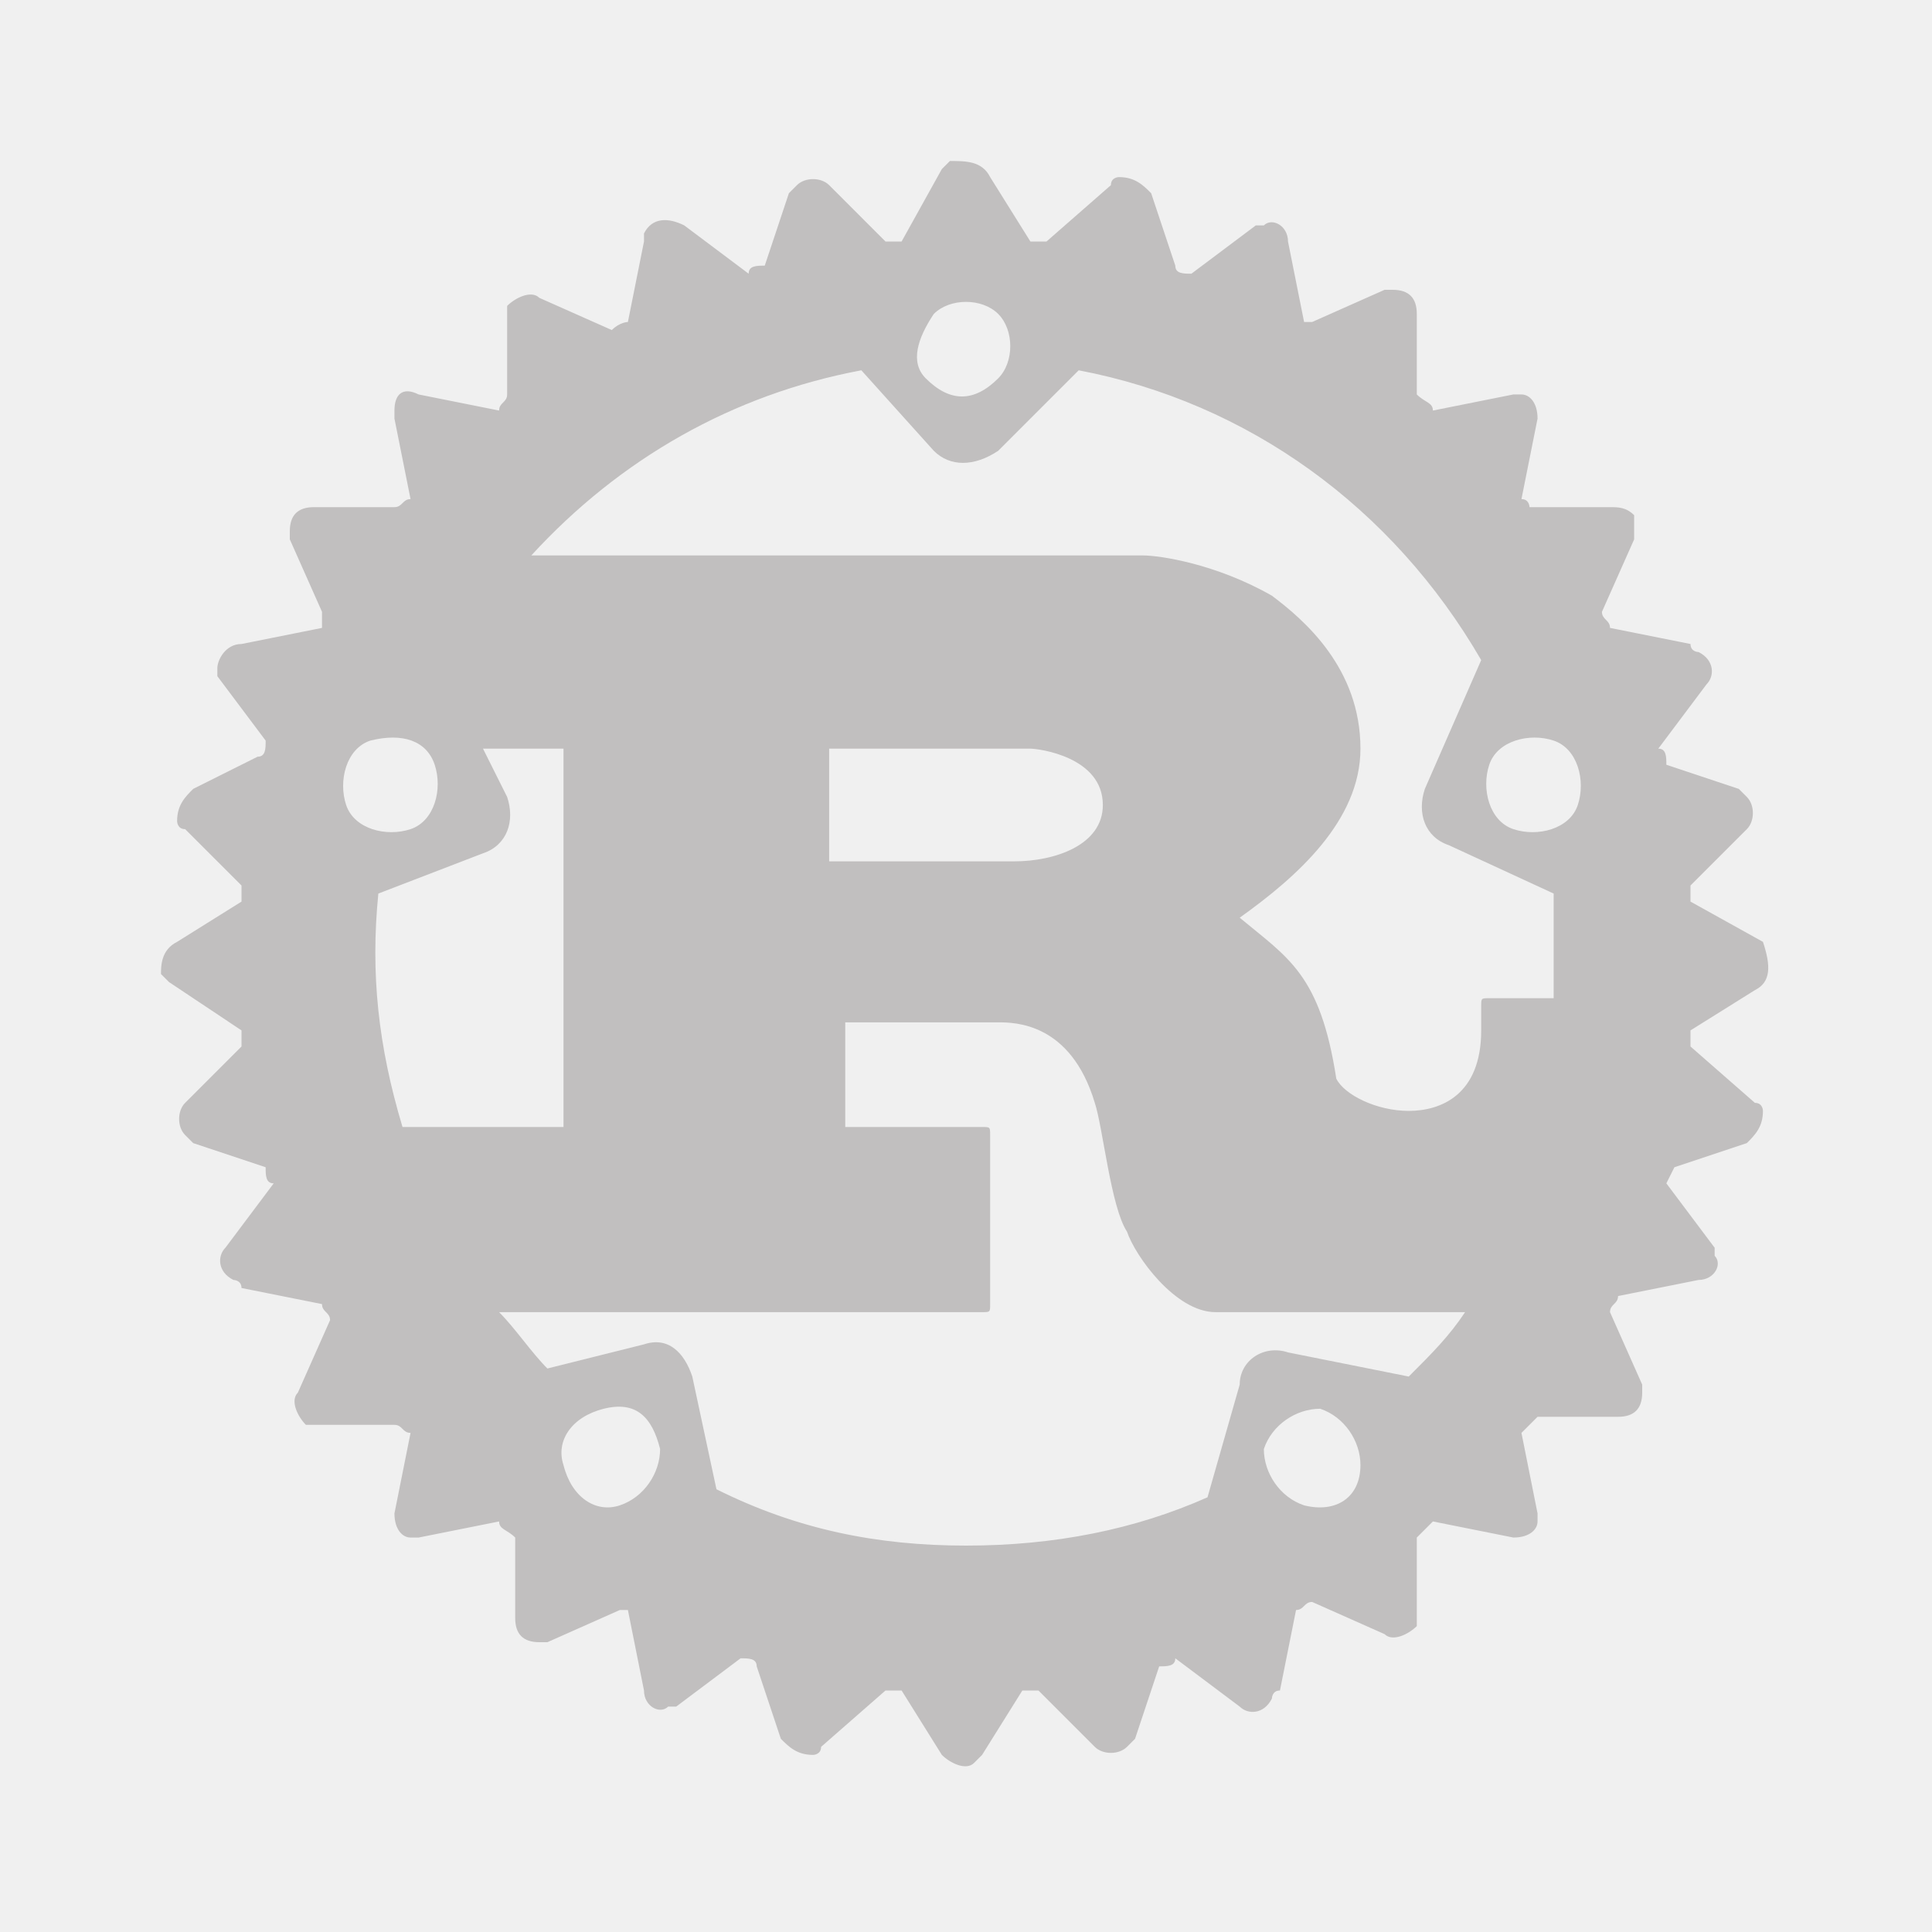
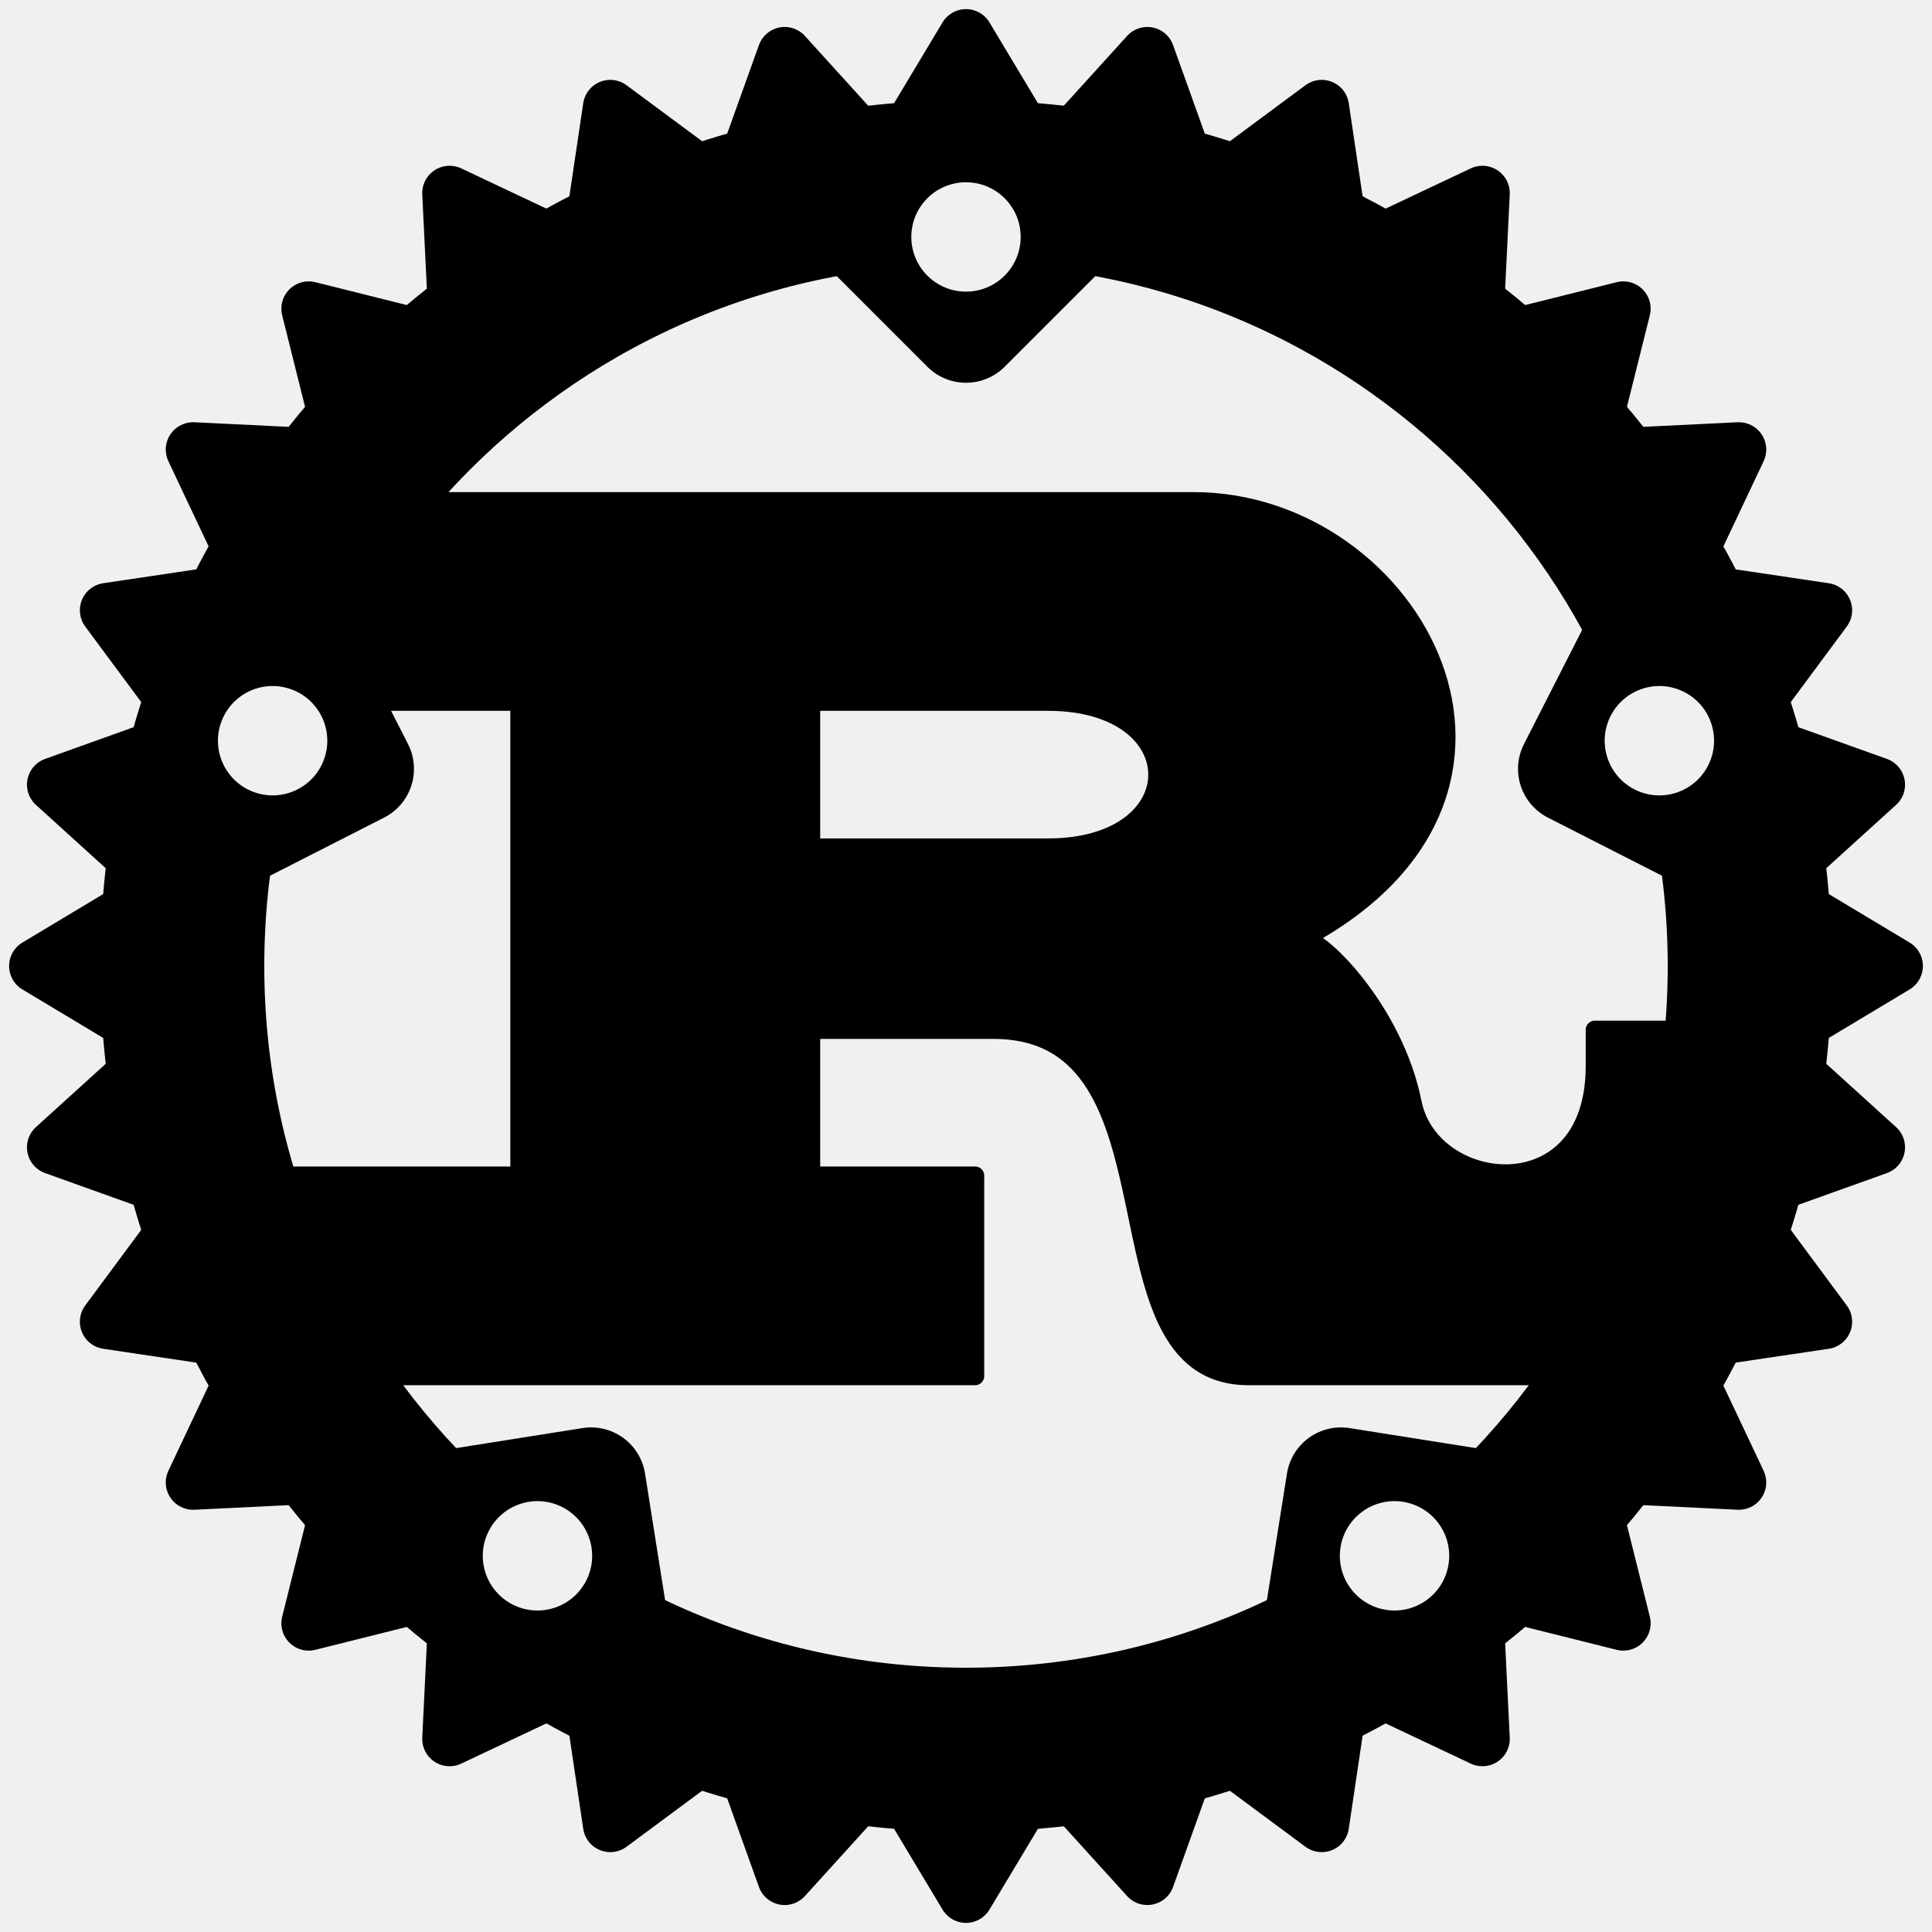
- <svg xmlns="http://www.w3.org/2000/svg" width="64" height="64" viewBox="0 0 24 24">
-   <path fill="#c1bfbf" d="m21.9 11.7l-.9-.5V11l.7-.7c.1-.1.1-.3 0-.4l-.1-.1l-.9-.3c0-.1 0-.2-.1-.2l.6-.8c.1-.1.1-.3-.1-.4c0 0-.1 0-.1-.1l-1-.2c0-.1-.1-.1-.1-.2l.4-.9v-.3c-.1-.1-.2-.1-.3-.1h-1s0-.1-.1-.1l.2-1c0-.2-.1-.3-.2-.3h-.1l-1 .2c0-.1-.1-.1-.2-.2v-1q0-.3-.3-.3h-.1l-.9.4h-.1L16 3c0-.2-.2-.3-.3-.2h-.1l-.8.6c-.1 0-.2 0-.2-.1l-.3-.9c-.1-.1-.2-.2-.4-.2c0 0-.1 0-.1.1L13 3h-.2l-.5-.8c-.1-.2-.3-.2-.5-.2l-.1.1l-.5.9H11l-.7-.7c-.1-.1-.3-.1-.4 0l-.1.1l-.3.9c-.1 0-.2 0-.2.1l-.8-.6c-.2-.1-.4-.1-.5.1V3l-.2 1s-.1 0-.2.1l-.9-.4c-.1-.1-.3 0-.4.1v1.1c0 .1-.1.1-.1.2l-1-.2c-.2-.1-.3 0-.3.2v.1l.2 1c-.1 0-.1.1-.2.1h-1q-.3 0-.3.3v.1l.4.9v.2L3 8c-.2 0-.3.2-.3.3v.1l.6.8c0 .1 0 .2-.1.2l-.8.4c-.1.1-.2.2-.2.4c0 0 0 .1.1.1l.7.7v.2l-.8.5c-.2.1-.2.3-.2.4l.1.1l.9.6v.2l-.7.7c-.1.1-.1.3 0 .4l.1.1l.9.3c0 .1 0 .2.1.2l-.6.8c-.1.1-.1.3.1.4c0 0 .1 0 .1.1l1 .2c0 .1.1.1.1.2l-.4.9c-.1.1 0 .3.1.4h1.1c.1 0 .1.1.2.1l-.2 1c0 .2.1.3.2.3h.1l1-.2c0 .1.1.1.2.2v1q0 .3.3.3h.1l.9-.4h.1l.2 1c0 .2.2.3.3.2h.1l.8-.6c.1 0 .2 0 .2.1l.3.9c.1.1.2.2.4.2c0 0 .1 0 .1-.1l.8-.7h.2l.5.8c.1.1.3.2.4.1l.1-.1l.5-.8h.2l.7.7c.1.1.3.1.4 0l.1-.1l.3-.9c.1 0 .2 0 .2-.1l.8.6c.1.1.3.1.4-.1c0 0 0-.1.1-.1l.2-1c.1 0 .1-.1.2-.1l.9.4c.1.1.3 0 .4-.1v-1.1l.2-.2l1 .2c.2 0 .3-.1.3-.2v-.1l-.2-1l.2-.2h1q.3 0 .3-.3v-.1l-.4-.9c0-.1.1-.1.1-.2l1-.2c.2 0 .3-.2.2-.3v-.1l-.6-.8l.1-.2l.9-.3c.1-.1.2-.2.2-.4c0 0 0-.1-.1-.1L21 13v-.2l.8-.5c.2-.1.2-.3.1-.6q0 .15 0 0m-5.7 7c-.3-.1-.5-.4-.5-.7c.1-.3.4-.5.7-.5c.3.1.5.4.5.7c0 .4-.3.6-.7.5m-.2-1.9c-.3-.1-.6.1-.6.4l-.4 1.4q-1.35.6-3 .6c-1.1 0-2.1-.2-3.1-.7l-.3-1.4c-.1-.3-.3-.5-.6-.4l-1.2.3c-.2-.2-.4-.5-.6-.7h6c.1 0 .1 0 .1-.1v-2.1c0-.1 0-.1-.1-.1h-1.7v-1.3h1.9c.2 0 .9 0 1.2 1c.1.3.2 1.3.4 1.6c.1.3.6 1 1.1 1h3.1c-.2.3-.4.5-.7.8zm-8.3 1.9c-.3.1-.6-.1-.7-.5c-.1-.3.1-.6.5-.7s.6.1.7.5c0 .3-.2.6-.5.7M5.4 9.5c.1.3 0 .7-.3.8s-.7 0-.8-.3s0-.7.3-.8c.4-.1.7 0 .8.3m-.7 1.6l1.3-.5c.3-.1.4-.4.3-.7L6 9.3h1V14H5c-.3-1-.4-1.9-.3-2.9m5.6-.4V9.3h2.5c.1 0 .9.1.9.7c0 .5-.6.7-1.1.7zm9 1.2v.5h-.8c-.1 0-.1 0-.1.1v.3c0 .8-.5 1-.9 1s-.8-.2-.9-.4c-.2-1.3-.6-1.5-1.2-2c.7-.5 1.5-1.2 1.5-2.1c0-1-.7-1.6-1.1-1.9c-.7-.4-1.4-.5-1.6-.5H6.6c1.1-1.2 2.5-2 4.1-2.3l.9 1c.2.2.5.2.8 0l1-1c2.1.4 3.9 1.7 5 3.6l-.7 1.6c-.1.3 0 .6.3.7l1.3.6zm-7.7-8c.2-.2.6-.2.8 0s.2.6 0 .8q-.45.45-.9 0c-.2-.2-.1-.5.1-.8m6.9 5.6c.1-.3.5-.4.8-.3s.4.5.3.8s-.5.4-.8.3s-.4-.5-.3-.8" />
+ <svg xmlns="http://www.w3.org/2000/svg" xmlns:xlink="http://www.w3.org/1999/xlink" version="1.1" height="106" width="106">
+   <g id="logo" transform="translate(53, 53)">
+     <path id="r" transform="translate(0.5, 0.5)" stroke="black" stroke-width="1" stroke-linejoin="round" d="     M -9,-15 H 4 C 12,-15 12,-7 4,-7 H -9 Z     M -40,22 H 0 V 11 H -9 V 3 H 1 C 12,3 6,22 15,22 H 40     V 3 H 34 V 5 C 34,13 25,12 24,7 C 23,2 19,-2 18,-2 C 33,-10 24,-26 12,-26 H -35     V -15 H -25 V 11 H -40 Z" />
+     <g id="gear" mask="url(#holes)">
+       <circle r="43" fill="none" stroke="black" stroke-width="9" />
+       <g id="cogs">
+         <polygon id="cog" stroke="black" stroke-width="3" stroke-linejoin="round" points="46,3 51,0 46,-3" />
+         <use xlink:href="#cog" transform="rotate(11.25)" />
+         <use xlink:href="#cog" transform="rotate(22.50)" />
+         <use xlink:href="#cog" transform="rotate(33.75)" />
+         <use xlink:href="#cog" transform="rotate(45.00)" />
+         <use xlink:href="#cog" transform="rotate(56.25)" />
+         <use xlink:href="#cog" transform="rotate(67.50)" />
+         <use xlink:href="#cog" transform="rotate(78.75)" />
+         <use xlink:href="#cog" transform="rotate(90.00)" />
+         <use xlink:href="#cog" transform="rotate(101.25)" />
+         <use xlink:href="#cog" transform="rotate(112.50)" />
+         <use xlink:href="#cog" transform="rotate(123.75)" />
+         <use xlink:href="#cog" transform="rotate(135.00)" />
+         <use xlink:href="#cog" transform="rotate(146.25)" />
+         <use xlink:href="#cog" transform="rotate(157.50)" />
+         <use xlink:href="#cog" transform="rotate(168.75)" />
+         <use xlink:href="#cog" transform="rotate(180.00)" />
+         <use xlink:href="#cog" transform="rotate(191.25)" />
+         <use xlink:href="#cog" transform="rotate(202.50)" />
+         <use xlink:href="#cog" transform="rotate(213.75)" />
+         <use xlink:href="#cog" transform="rotate(225.00)" />
+         <use xlink:href="#cog" transform="rotate(236.25)" />
+         <use xlink:href="#cog" transform="rotate(247.50)" />
+         <use xlink:href="#cog" transform="rotate(258.75)" />
+         <use xlink:href="#cog" transform="rotate(270.00)" />
+         <use xlink:href="#cog" transform="rotate(281.25)" />
+         <use xlink:href="#cog" transform="rotate(292.50)" />
+         <use xlink:href="#cog" transform="rotate(303.75)" />
+         <use xlink:href="#cog" transform="rotate(315.00)" />
+         <use xlink:href="#cog" transform="rotate(326.25)" />
+         <use xlink:href="#cog" transform="rotate(337.50)" />
+         <use xlink:href="#cog" transform="rotate(348.75)" />
+       </g>
+       <g id="mounts">
+         <polygon id="mount" stroke="black" stroke-width="6" stroke-linejoin="round" points="-7,-42 0,-35 7,-42" />
+         <use xlink:href="#mount" transform="rotate(72)" />
+         <use xlink:href="#mount" transform="rotate(144)" />
+         <use xlink:href="#mount" transform="rotate(216)" />
+         <use xlink:href="#mount" transform="rotate(288)" />
+       </g>
+     </g>
+     <mask id="holes">
+       <rect x="-60" y="-60" width="120" height="120" fill="white" />
+       <circle id="hole" cy="-40" r="3" />
+       <use xlink:href="#hole" transform="rotate(72)" />
+       <use xlink:href="#hole" transform="rotate(144)" />
+       <use xlink:href="#hole" transform="rotate(216)" />
+       <use xlink:href="#hole" transform="rotate(288)" />
+     </mask>
+   </g>
</svg>
